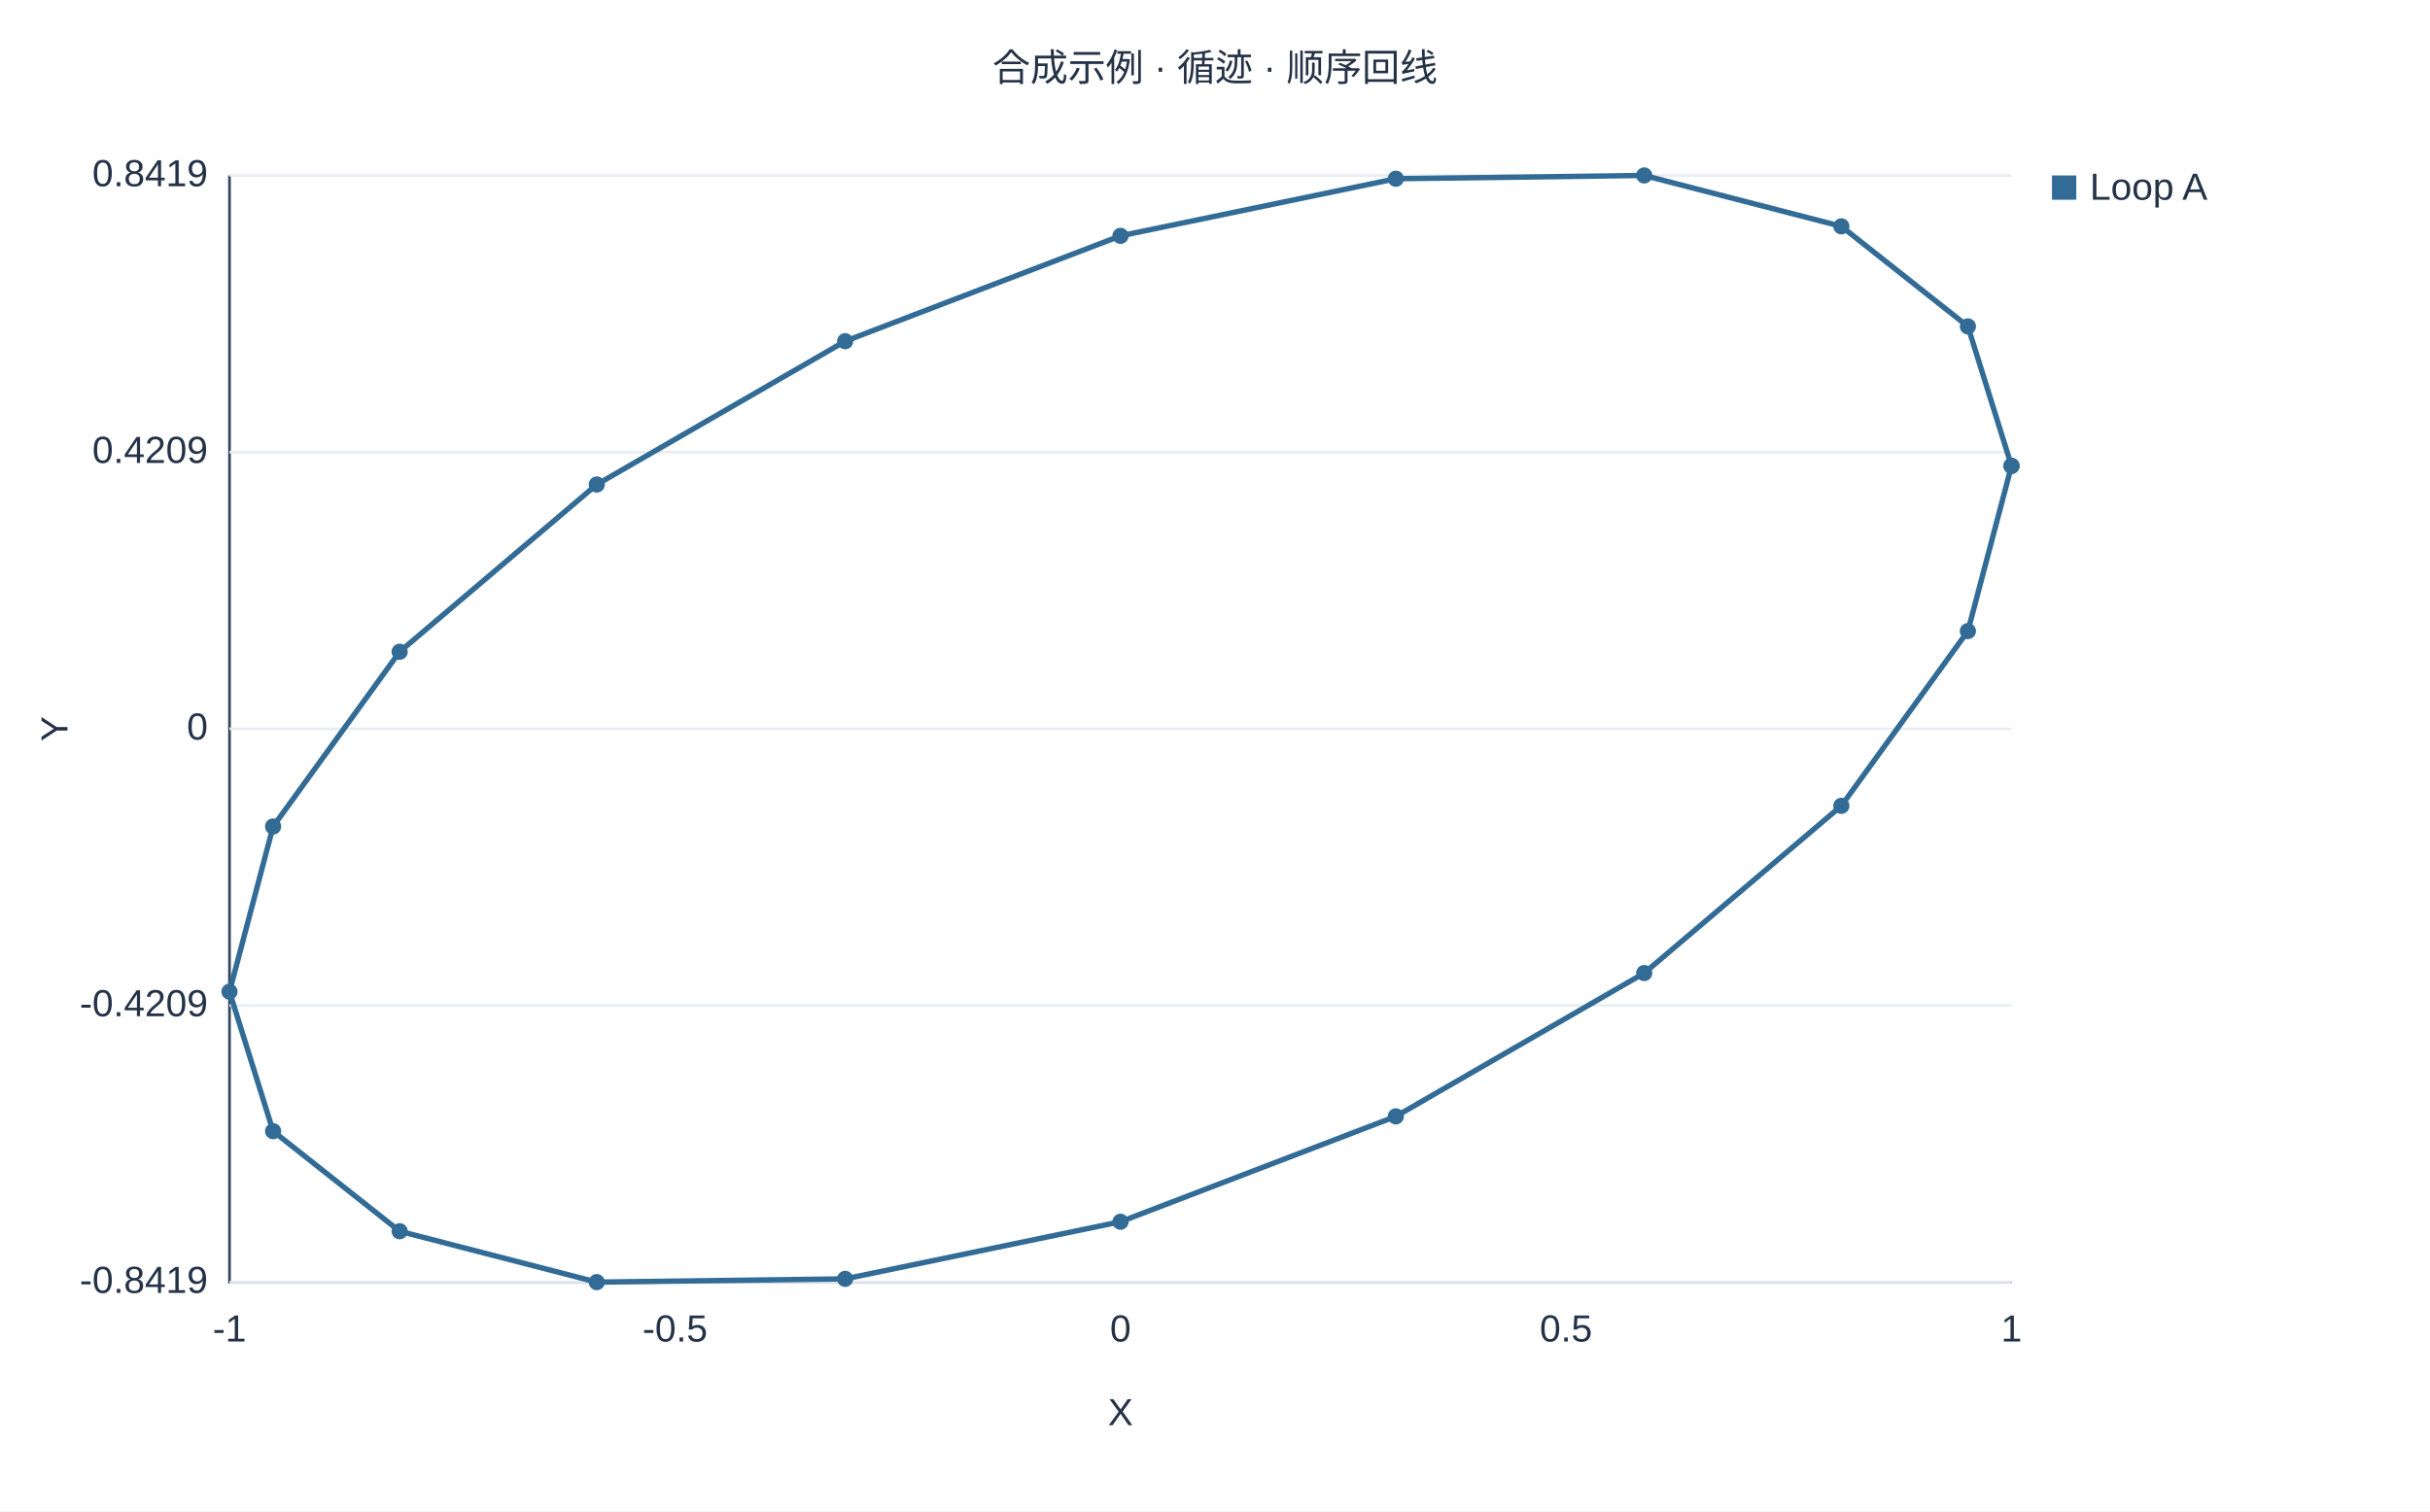
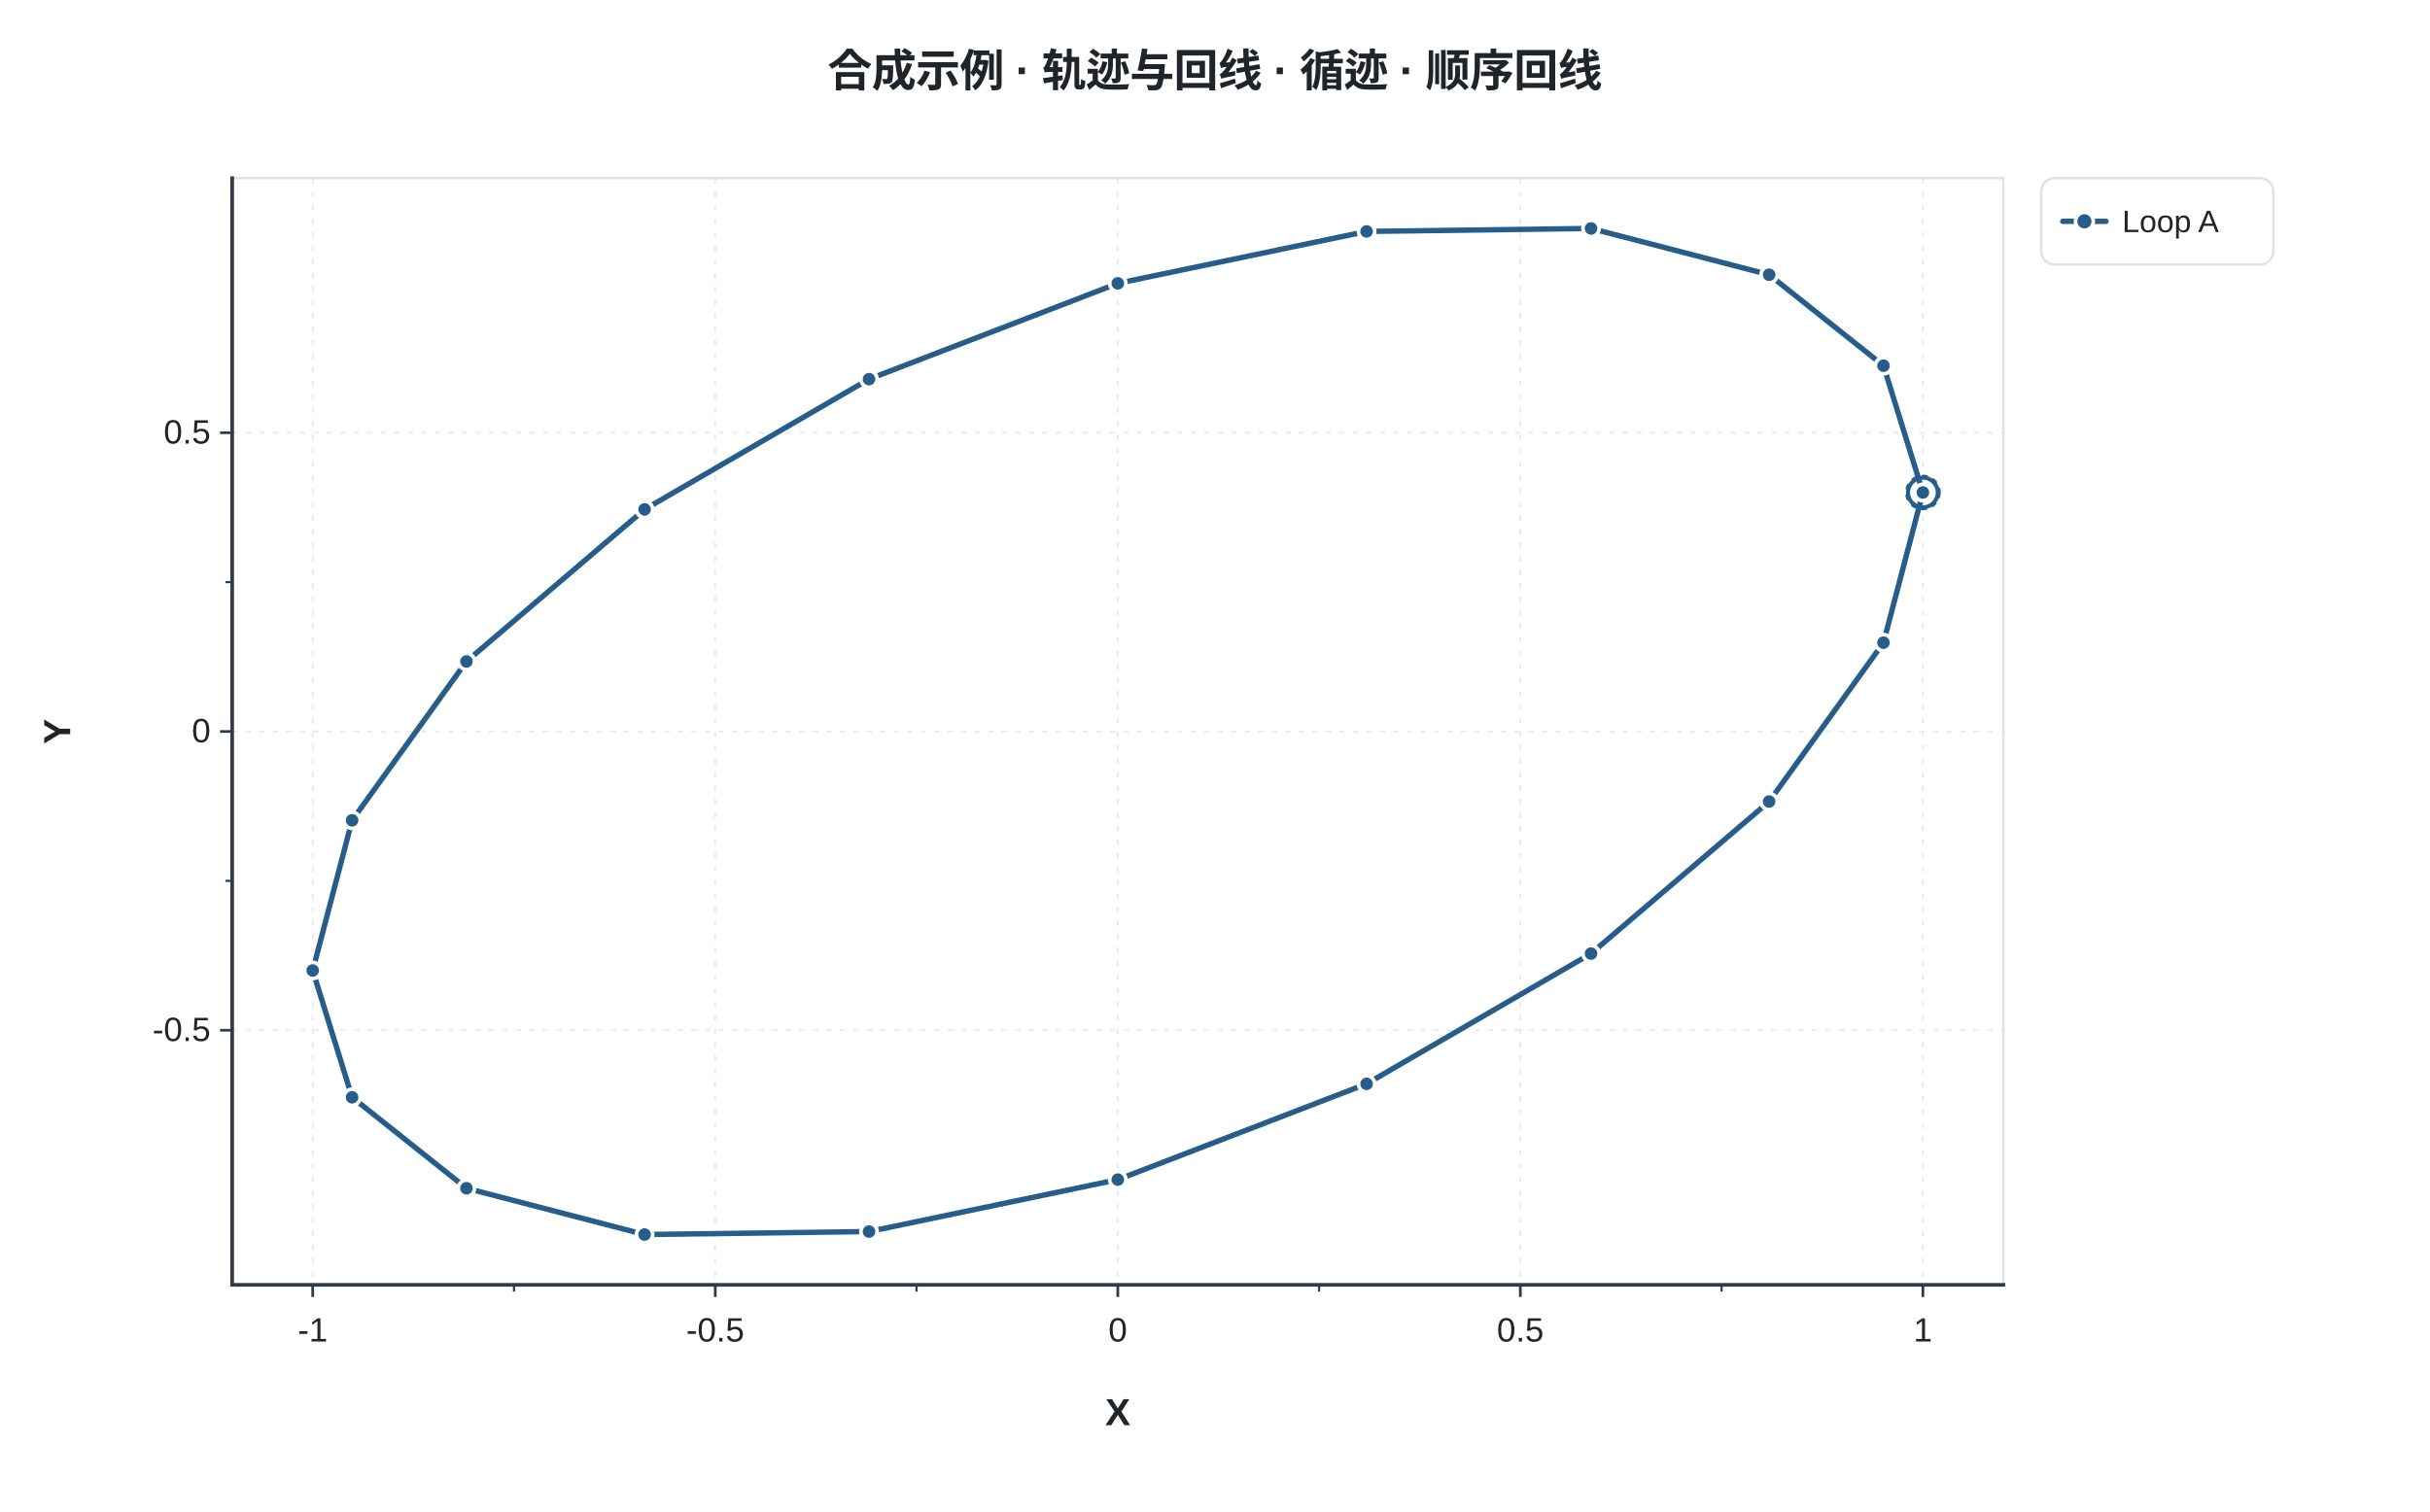
- <svg xmlns="http://www.w3.org/2000/svg" width="900" height="560" viewBox="0 0 900 560">
+ <svg xmlns="http://www.w3.org/2000/svg" width="900" height="560" viewBox="0 0 900 560" text-rendering="geometricPrecision">
  <rect width="100%" height="100%" fill="white" />
-   <g font-family="Arial" font-size="14" fill="#243247">
-     <text x="450" y="30" text-anchor="middle">合成示例 · 循迹 · 顺序回线</text>
-     <path d="M85,65V475H745" fill="none" stroke="#35465c" />
-     <text x="77" y="479" text-anchor="end">-0.8419</text>
-     <path d="M85,475H745" stroke="#e8edf2" />
-     <text x="77" y="376.5" text-anchor="end">-0.4209</text>
-     <path d="M85,372.5H745" stroke="#e8edf2" />
-     <text x="77" y="274" text-anchor="end">0</text>
-     <path d="M85,270H745" stroke="#e8edf2" />
-     <text x="77" y="171.5" text-anchor="end">0.4209</text>
-     <path d="M85,167.5H745" stroke="#e8edf2" />
-     <text x="77" y="69" text-anchor="end">0.8419</text>
-     <path d="M85,65H745" stroke="#e8edf2" />
-     <text x="85" y="497" text-anchor="middle">-1</text>
-     <text x="250" y="497" text-anchor="middle">-0.5</text>
-     <text x="415" y="497" text-anchor="middle">0</text>
-     <text x="580" y="497" text-anchor="middle">0.5</text>
-     <text x="745" y="497" text-anchor="middle">1</text>
-     <text x="415" y="528" text-anchor="middle">X</text>
-     <text transform="translate(25 270) rotate(-90)" text-anchor="middle">Y</text>
-     <polyline points="745,172.599 728.85,120.93 681.977,83.854 608.971,65 516.977,66.213 415,87.373 313.023,126.409 221.029,179.502 148.023,241.454 101.15,306.199 85,367.401 101.15,419.07 148.023,456.146 221.029,475 313.023,473.787 415,452.627 516.977,413.591 608.971,360.498 681.977,298.546 728.85,233.801 745,172.599" fill="none" stroke="#326b95" stroke-width="2" />
-     <circle cx="745" cy="172.599" r="3" fill="#326b95" />
-     <circle cx="728.85" cy="120.93" r="3" fill="#326b95" />
-     <circle cx="681.977" cy="83.854" r="3" fill="#326b95" />
-     <circle cx="608.971" cy="65" r="3" fill="#326b95" />
-     <circle cx="516.977" cy="66.213" r="3" fill="#326b95" />
-     <circle cx="415" cy="87.373" r="3" fill="#326b95" />
-     <circle cx="313.023" cy="126.409" r="3" fill="#326b95" />
-     <circle cx="221.029" cy="179.502" r="3" fill="#326b95" />
-     <circle cx="148.023" cy="241.454" r="3" fill="#326b95" />
-     <circle cx="101.15" cy="306.199" r="3" fill="#326b95" />
-     <circle cx="85" cy="367.401" r="3" fill="#326b95" />
-     <circle cx="101.15" cy="419.07" r="3" fill="#326b95" />
-     <circle cx="148.023" cy="456.146" r="3" fill="#326b95" />
-     <circle cx="221.029" cy="475" r="3" fill="#326b95" />
-     <circle cx="313.023" cy="473.787" r="3" fill="#326b95" />
-     <circle cx="415" cy="452.627" r="3" fill="#326b95" />
-     <circle cx="516.977" cy="413.591" r="3" fill="#326b95" />
-     <circle cx="608.971" cy="360.498" r="3" fill="#326b95" />
-     <circle cx="681.977" cy="298.546" r="3" fill="#326b95" />
-     <circle cx="728.85" cy="233.801" r="3" fill="#326b95" />
-     <circle cx="745" cy="172.599" r="3" fill="#326b95" />
-     <rect x="760" y="65" width="9" height="9" fill="#326b95" />
-     <text x="774" y="74">Loop A</text>
+   <g font-family="Arial, Helvetica Neue, Arial, PingFang SC, Microsoft YaHei, sans-serif" font-size="14" fill="#20252c" font-variant-numeric="tabular-nums">
+     <text x="450" y="32" text-anchor="middle" font-size="16.5" font-weight="700" letter-spacing="-0.2">合成示例 · 轨迹与回线 · 循迹 · 顺序回线</text>
+     <path d="M86,381.683H742" stroke="#e7ecf2" stroke-width="0.75" stroke-dasharray="2 3" />
+     <path d="M86,271H742" stroke="#e7ecf2" stroke-width="0.75" stroke-dasharray="2 3" />
+     <path d="M86,160.317H742" stroke="#e7ecf2" stroke-width="0.75" stroke-dasharray="2 3" />
+     <path d="M115.818,66V476" stroke="#e7ecf2" stroke-width="0.75" stroke-dasharray="2 3" />
+     <path d="M264.909,66V476" stroke="#e7ecf2" stroke-width="0.75" stroke-dasharray="2 3" />
+     <path d="M414,66V476" stroke="#e7ecf2" stroke-width="0.75" stroke-dasharray="2 3" />
+     <path d="M563.091,66V476" stroke="#e7ecf2" stroke-width="0.75" stroke-dasharray="2 3" />
+     <path d="M712.182,66V476" stroke="#e7ecf2" stroke-width="0.75" stroke-dasharray="2 3" />
+     <path d="M86,66H742V476" fill="none" stroke="#dce2ea" stroke-width="0.9" />
+     <path d="M86,66V476H742" fill="none" stroke="#2f3b49" stroke-width="1.35" stroke-linecap="square" />
+     <path d="M86,381.683h-4.5" stroke="#2f3b49" stroke-width="1" />
+     <text x="78" y="385.683" text-anchor="end" font-size="12.5">-0.5</text>
+     <path d="M86,271h-4.5" stroke="#2f3b49" stroke-width="1" />
+     <path d="M86,326.342h-2.5" stroke="#2f3b49" stroke-width="0.8" />
+     <text x="78" y="275" text-anchor="end" font-size="12.5">0</text>
+     <path d="M86,160.317h-4.5" stroke="#2f3b49" stroke-width="1" />
+     <path d="M86,215.658h-2.5" stroke="#2f3b49" stroke-width="0.8" />
+     <text x="78" y="164.317" text-anchor="end" font-size="12.5">0.5</text>
+     <path d="M115.818,476v4.5" stroke="#2f3b49" stroke-width="1" />
+     <text x="115.818" y="497" text-anchor="middle" font-size="12.5">-1</text>
+     <path d="M264.909,476v4.5" stroke="#2f3b49" stroke-width="1" />
+     <path d="M190.364,476v2.5" stroke="#2f3b49" stroke-width="0.8" />
+     <text x="264.909" y="497" text-anchor="middle" font-size="12.5">-0.5</text>
+     <path d="M414,476v4.5" stroke="#2f3b49" stroke-width="1" />
+     <path d="M339.455,476v2.5" stroke="#2f3b49" stroke-width="0.8" />
+     <text x="414" y="497" text-anchor="middle" font-size="12.5">0</text>
+     <path d="M563.091,476v4.5" stroke="#2f3b49" stroke-width="1" />
+     <path d="M488.545,476v2.5" stroke="#2f3b49" stroke-width="0.8" />
+     <text x="563.091" y="497" text-anchor="middle" font-size="12.5">0.5</text>
+     <path d="M712.182,476v4.5" stroke="#2f3b49" stroke-width="1" />
+     <path d="M637.636,476v2.5" stroke="#2f3b49" stroke-width="0.8" />
+     <text x="712.182" y="497" text-anchor="middle" font-size="12.5">1</text>
+     <text x="414" y="528" text-anchor="middle" font-weight="600">X</text>
+     <text transform="translate(26 271) rotate(-90)" text-anchor="middle" font-weight="600">Y</text>
+     <polyline points="712.182,182.454 697.589,135.482 655.235,101.777 589.268,84.636 506.144,85.739 414,104.975 321.856,140.463 238.732,188.729 172.765,245.049 130.411,303.908 115.818,359.546 130.411,406.518 172.765,440.223 238.732,457.364 321.856,456.261 414,437.025 506.144,401.537 589.268,353.271 655.235,296.951 697.589,238.092 712.182,182.454" fill="none" stroke="#265d8a" stroke-width="2" stroke-linecap="round" stroke-linejoin="round" />
+     <circle cx="712.182" cy="182.454" r="3" fill="#265d8a" stroke="white" stroke-width="1.35" />
+     <circle cx="697.589" cy="135.482" r="3" fill="#265d8a" stroke="white" stroke-width="1.35" />
+     <circle cx="655.235" cy="101.777" r="3" fill="#265d8a" stroke="white" stroke-width="1.35" />
+     <circle cx="589.268" cy="84.636" r="3" fill="#265d8a" stroke="white" stroke-width="1.35" />
+     <circle cx="506.144" cy="85.739" r="3" fill="#265d8a" stroke="white" stroke-width="1.35" />
+     <circle cx="414" cy="104.975" r="3" fill="#265d8a" stroke="white" stroke-width="1.35" />
+     <circle cx="321.856" cy="140.463" r="3" fill="#265d8a" stroke="white" stroke-width="1.35" />
+     <circle cx="238.732" cy="188.729" r="3" fill="#265d8a" stroke="white" stroke-width="1.35" />
+     <circle cx="172.765" cy="245.049" r="3" fill="#265d8a" stroke="white" stroke-width="1.35" />
+     <circle cx="130.411" cy="303.908" r="3" fill="#265d8a" stroke="white" stroke-width="1.35" />
+     <circle cx="115.818" cy="359.546" r="3" fill="#265d8a" stroke="white" stroke-width="1.35" />
+     <circle cx="130.411" cy="406.518" r="3" fill="#265d8a" stroke="white" stroke-width="1.35" />
+     <circle cx="172.765" cy="440.223" r="3" fill="#265d8a" stroke="white" stroke-width="1.35" />
+     <circle cx="238.732" cy="457.364" r="3" fill="#265d8a" stroke="white" stroke-width="1.35" />
+     <circle cx="321.856" cy="456.261" r="3" fill="#265d8a" stroke="white" stroke-width="1.35" />
+     <circle cx="414" cy="437.025" r="3" fill="#265d8a" stroke="white" stroke-width="1.35" />
+     <circle cx="506.144" cy="401.537" r="3" fill="#265d8a" stroke="white" stroke-width="1.35" />
+     <circle cx="589.268" cy="353.271" r="3" fill="#265d8a" stroke="white" stroke-width="1.35" />
+     <circle cx="655.235" cy="296.951" r="3" fill="#265d8a" stroke="white" stroke-width="1.35" />
+     <circle cx="697.589" cy="238.092" r="3" fill="#265d8a" stroke="white" stroke-width="1.35" />
+     <circle cx="712.182" cy="182.454" r="3" fill="#265d8a" stroke="white" stroke-width="1.35" />
+     <circle cx="712.182" cy="182.454" r="6" fill="none" stroke="#265d8a" stroke-width="1.2" stroke-dasharray="2 2" />
+     <circle cx="712.182" cy="182.454" r="5.5" fill="none" stroke="#265d8a" stroke-width="1.5" />
+     <rect x="756" y="66" width="86" height="32" rx="5" fill="white" fill-opacity="0.94" stroke="#dce2ea" stroke-width="0.9" />
+     <line x1="764" y1="82" x2="780" y2="82" stroke="#265d8a" stroke-width="2" stroke-linecap="round" />
+     <circle cx="772" cy="82" r="3.3" fill="#265d8a" stroke="white" stroke-width="1.35" />
+     <text x="786" y="86" font-size="11.5">Loop A</text>
  </g>
</svg>
